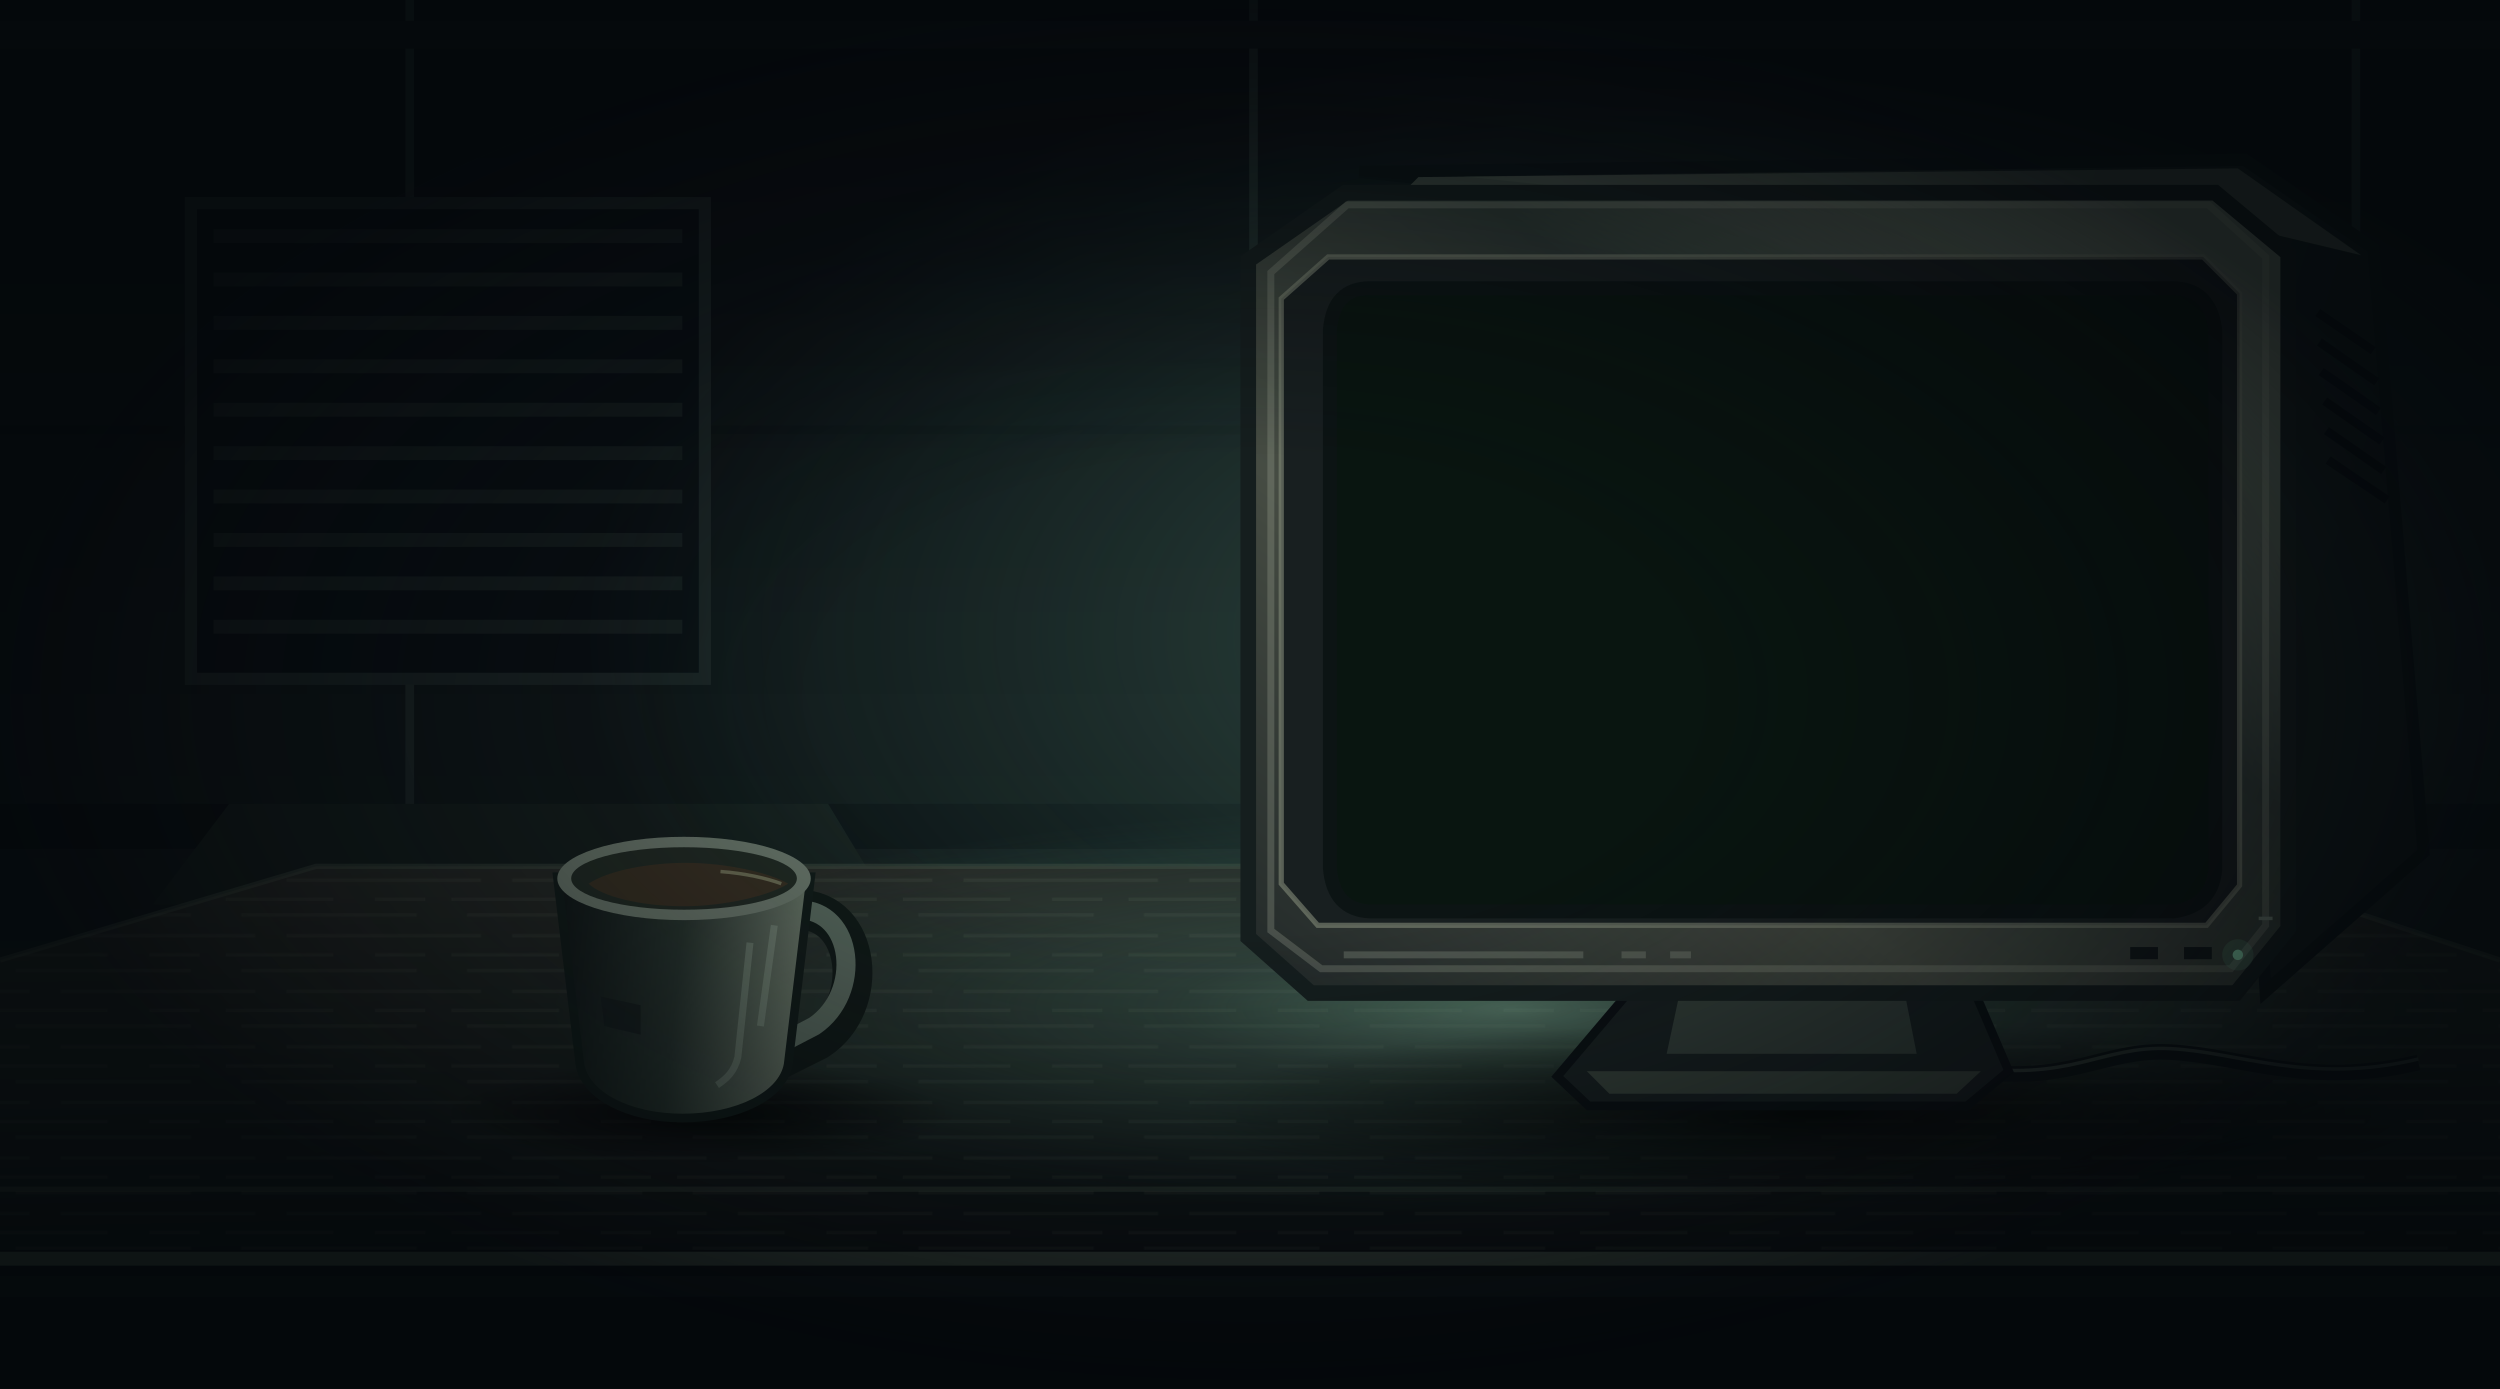
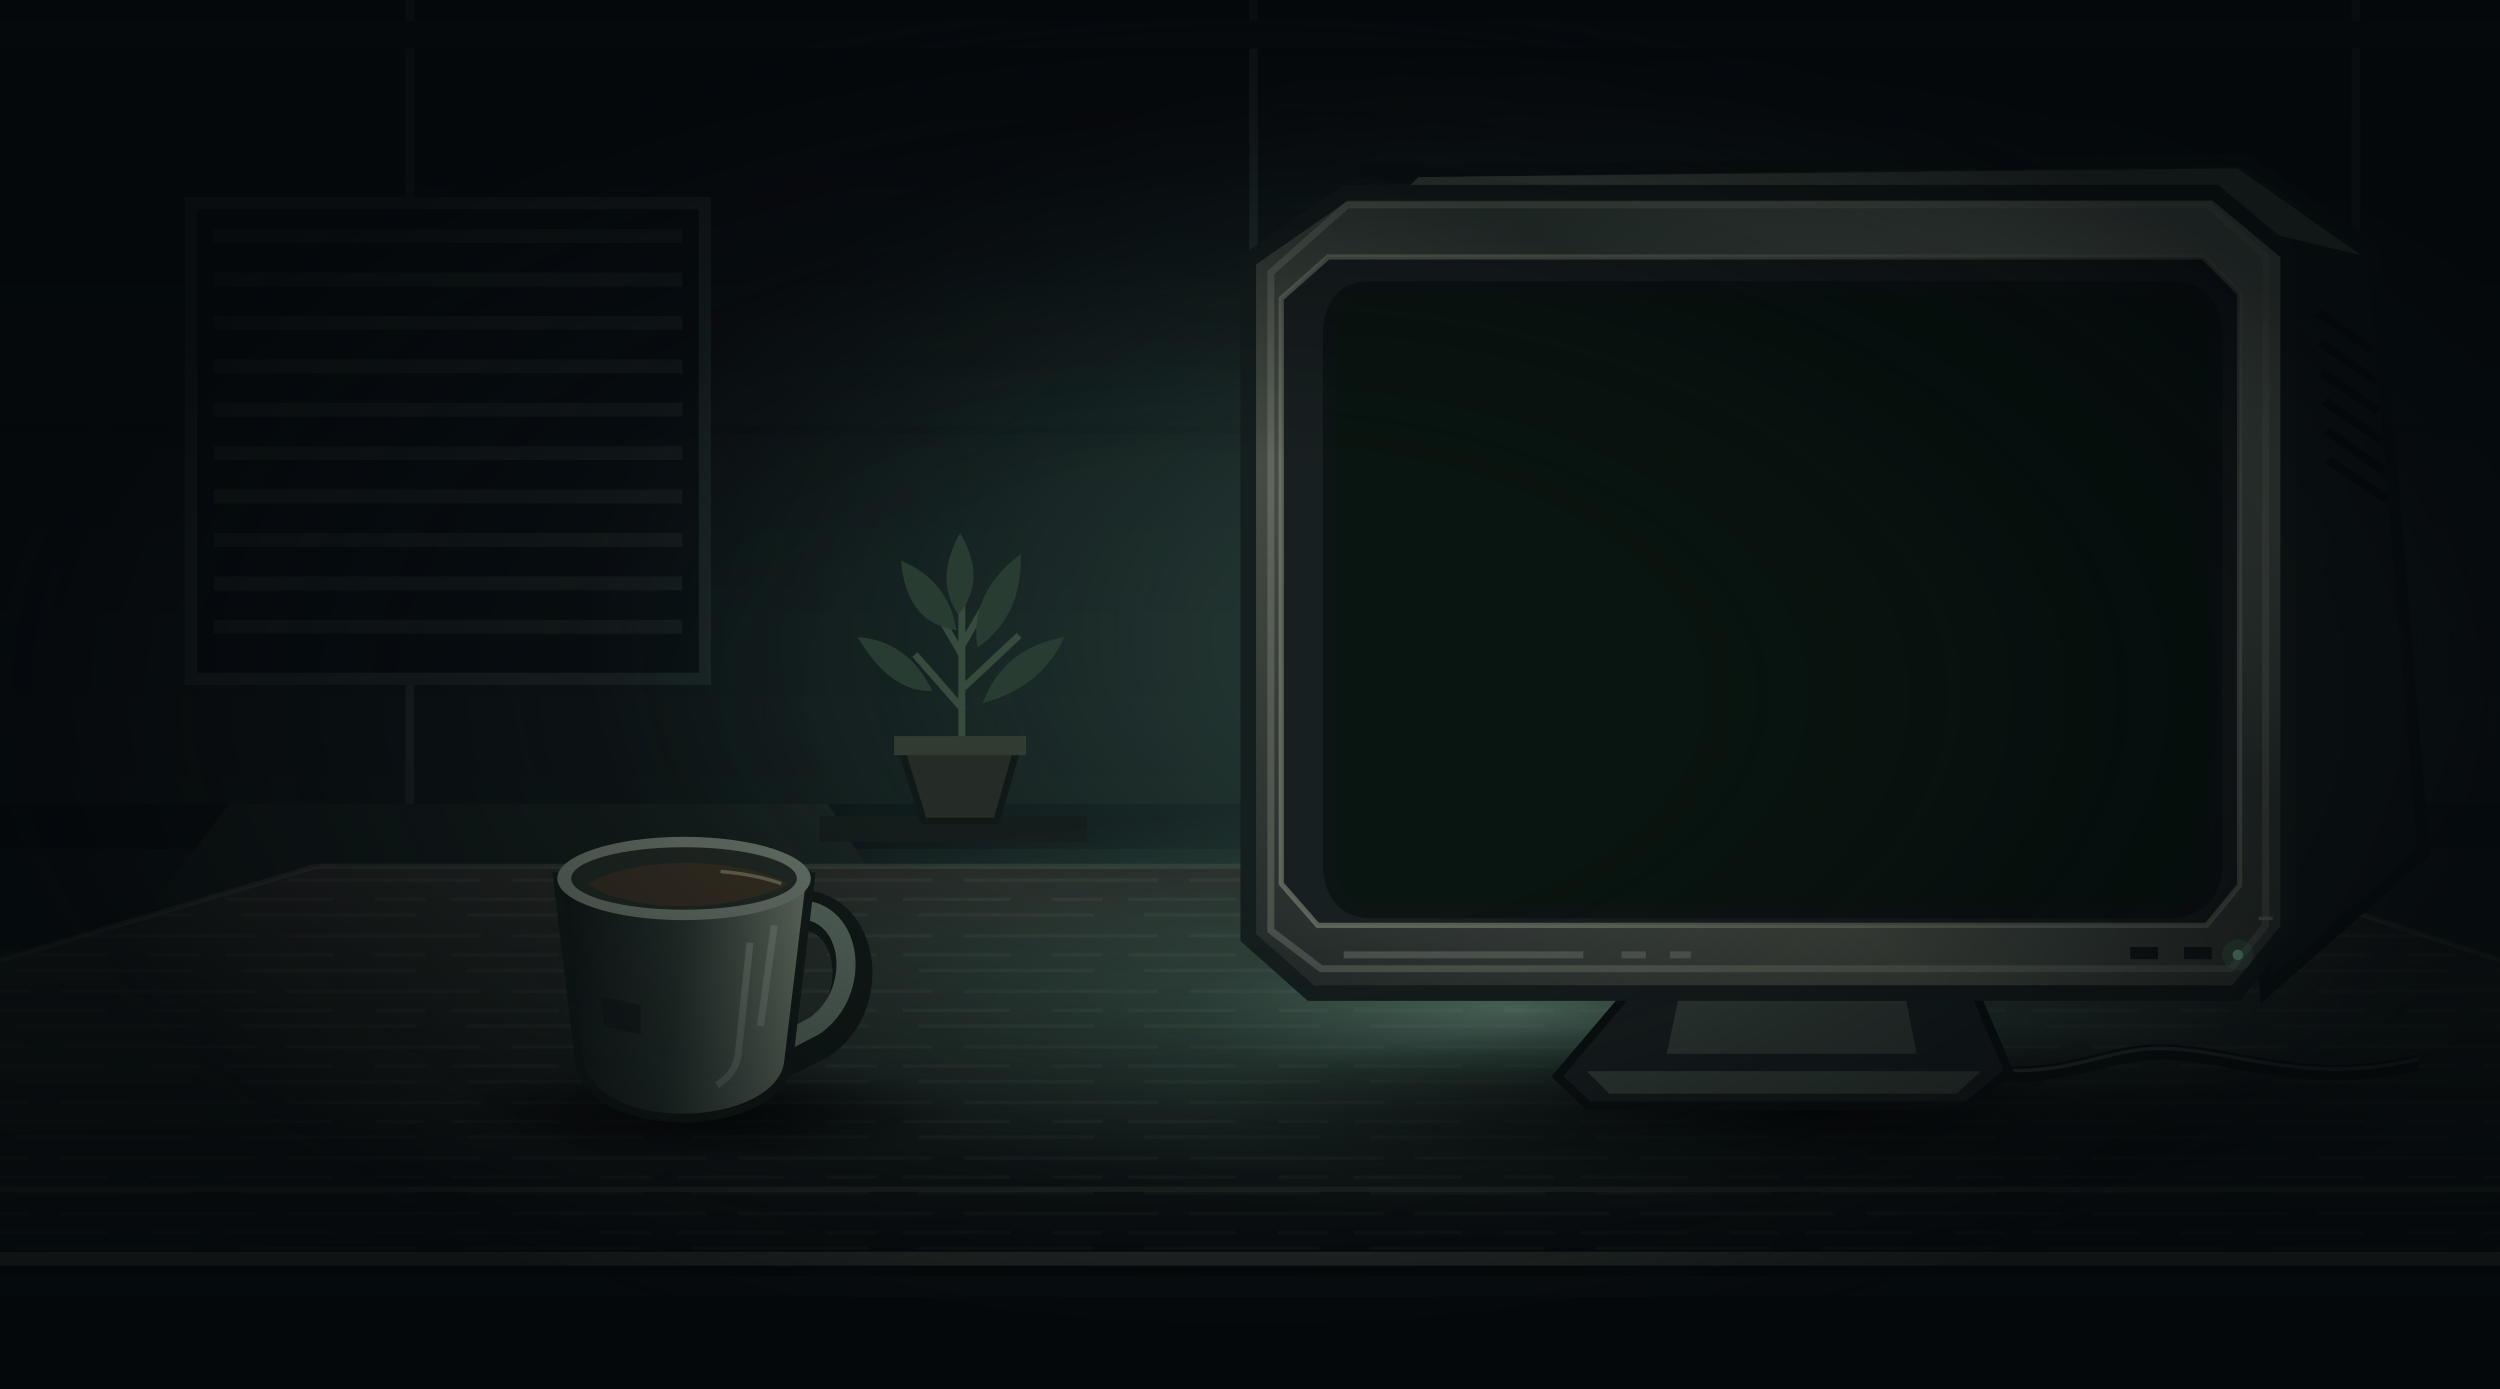
<svg xmlns="http://www.w3.org/2000/svg" viewBox="0 0 1440 800" fill="none">
  <defs>
    <linearGradient id="wall" x2="0" y2="1">
      <stop stop-color="#080c10" />
      <stop offset="1" stop-color="#131d1d" />
    </linearGradient>
    <linearGradient id="wood" x2=".1" y2="1">
      <stop stop-color="#262926" />
      <stop offset=".44" stop-color="#1a211f" />
      <stop offset="1" stop-color="#080d10" />
    </linearGradient>
    <linearGradient id="shell" x1="0" y1="1" x2=".9" y2=".1">
      <stop stop-color="#212828" />
      <stop offset=".37" stop-color="#464c43" />
      <stop offset=".68" stop-color="#303b36" />
      <stop offset="1" stop-color="#687567" />
    </linearGradient>
    <linearGradient id="side" x2="1" y2=".24">
      <stop stop-color="#222d2a" />
      <stop offset="1" stop-color="#111a1b" />
    </linearGradient>
    <linearGradient id="cup" x1="0" y1=".4" x2="1" y2=".5">
      <stop stop-color="#111818" />
      <stop offset=".47" stop-color="#26322d" />
      <stop offset="1" stop-color="#687567" />
    </linearGradient>
    <radialGradient id="light">
      <stop stop-color="#81b99c" stop-opacity=".53" />
      <stop offset=".35" stop-color="#568574" stop-opacity=".29" />
      <stop offset="1" stop-color="#427867" stop-opacity="0" />
    </radialGradient>
    <radialGradient id="edges">
      <stop offset=".34" stop-color="#030609" stop-opacity="0" />
      <stop offset="1" stop-color="#030609" stop-opacity=".77" />
    </radialGradient>
    <radialGradient id="reflection">
      <stop stop-color="#000" stop-opacity=".85" />
      <stop offset="1" stop-color="#000" stop-opacity="0" />
    </radialGradient>
    <pattern id="grain" width="130" height="32" patternUnits="userSpaceOnUse">
      <path d="M0 6h62m24 0h29M9 15h101M0 27h17m18 0h95" stroke="#9baa90" stroke-opacity=".08" stroke-width="2" />
    </pattern>
  </defs>
  <path fill="url(#wall)" d="M0 0h1440v800H0z" />
  <path d="M0 463h1440v26H0zM0 245h1440v5H0z" fill="#090f12" />
  <path d="M236 0v467m486-467v467m635-467v467" stroke="#1b2525" stroke-width="5" />
  <path d="M0 12h1440v16H0z" fill="#0d1316" />
  <path d="M110 117h296v274H110z" fill="#080e12" stroke="#192223" stroke-width="7" />
  <path d="M123 136h270m-270 25h270m-270 25h270m-270 25h270m-270 25h270m-270 25h270m-270 25h270m-270 25h270m-270 25h270m-270 25h270" stroke="#141c1d" stroke-width="8" />
  <path d="M132 463h345l35 58H88z" fill="#131c1b" />
  <ellipse cx="942" cy="366" rx="602" ry="346" fill="url(#light)" />
+   <path d="M472 470h154v15H472z" fill="#141d1b" />
+   <path d="M519 431h67l-12 42h-42z" fill="#252b26" stroke="#111918" stroke-width="4" />
+   <path d="M515 424h76v11h-76z" fill="#303b31" />
+   <path d="M554 424v-77m1 62-28-32m28 19 32-30m-33 11-21-36m21 31 23-40" stroke="#374b3d" stroke-width="4" />
+   <path d="M551 363q-29-4-32-40 27 11 32 40zm12 10q-5-31 25-54 1 36-25 54zm-26 25q-24 1-43-31 29 2 43 31zm29 7q12-32 47-38-13 29-47 38zm-14-51q-14-20 1-47 16 27-1 47z" fill="#283c32" />
  <path d="M0 553l182-54h1094l164 54v214H0z" fill="url(#wood)" />
  <path d="M0 553l182-54h1094l164 54v167H0z" fill="url(#grain)" />
  <path d="M0 553l182-54h1094l164 54M0 685h1440" stroke="#445147" stroke-opacity=".42" stroke-width="3" />
  <path d="M0 720h1440v80H0z" fill="#080d10" />
  <path d="M0 721h1440v8H0z" fill="#35413a" />
  <path d="M0 741h1440" stroke="#0d1517" stroke-width="12" />
  <ellipse cx="870" cy="581" rx="553" ry="117" fill="url(#light)" />
  <ellipse cx="1044" cy="641" rx="366" ry="53" fill="url(#reflection)" />
  <ellipse cx="404" cy="641" rx="148" ry="29" fill="url(#reflection)" />
  <path d="M437 524h23c36 0 42 55 11 75l-26 13" stroke="#101917" stroke-width="23" />
  <path d="M440 524h20c32 0 37 48 9 67l-25 13" stroke="#54645a" stroke-width="11" />
  <path d="M321 505l13 108c3 18 28 31 59 31 32 0 58-13 61-31l13-108z" fill="url(#cup)" stroke="#111b19" stroke-width="5" />
  <path d="M432 543l-7 66c-2 8-6 12-12 16m33-92-8 58" stroke="#9db1a0" stroke-opacity=".29" stroke-width="4" />
  <ellipse cx="394" cy="506" rx="73" ry="24" fill="#657267" />
  <ellipse cx="394" cy="506" rx="65" ry="18" fill="#202923" />
  <path d="M339 509c12-8 36-12 56-12 24 0 49 6 59 12-11 7-37 13-60 13-26 0-48-6-55-13z" fill="#352e22" />
  <path d="M415 502c14 1 27 4 35 7" stroke="#a6b18e" stroke-opacity=".44" stroke-width="2" />
  <path d="M346 574l23 5v17l-21-5z" fill="#141c1c" opacity=".76" />
  <path d="M1130 616c63 10 80-12 120-10s80 21 143 6" stroke="#0b1214" stroke-width="9" />
  <path d="M1130 614c63 10 80-12 120-10s80 21 143 6" stroke="#2b3632" stroke-width="2" />
  <path d="M953 554h177l27 63-24 20H915l-18-17z" fill="#171f20" stroke="#0a1013" stroke-width="5" />
  <path d="M914 617h227l-14 13H927z" fill="#343f38" />
  <path d="M972 551h121l11 56H960z" fill="#313c37" />
  <path d="M783 99l510-7 74 51 29 348-91 80-28-421z" fill="url(#side)" stroke="#0b1416" stroke-width="7" />
  <path d="M817 102l472-5 71 50-84-20H792z" fill="#566357" opacity=".65" />
  <path d="M1335 180l32 22m-31-5 33 23m-32-6 33 23m-31-6 33 23m-32-6 33 23m-32-6 34 23" stroke="#080e12" stroke-width="5" />
  <path d="M775 111h501l42 35v389l-30 37H755l-36-32V150z" fill="url(#shell)" stroke="#151e1e" stroke-width="9" />
  <path d="M776 118h496l33 30v385l-20 25H761l-29-22V157z" stroke="#aab2a0" stroke-opacity=".26" stroke-width="4" />
  <path d="M765 148h504l21 21v341l-19 23H759l-21-24V172z" fill="#181f20" stroke="#7d8575" stroke-opacity=".63" stroke-width="3" />
  <path d="M789 166h462q22 0 25 24v311q-2 21-24 24H789q-21-1-23-25V190q2-24 23-24z" fill="#091510" stroke="#0c1414" stroke-width="8" />
  <path d="M774 550h138m22 0h14m14 0h12" stroke="#919c8b" stroke-opacity=".33" stroke-width="4" />
  <path d="M1227 549h16m15 0h16" stroke="#11191a" stroke-width="7" />
  <circle cx="1289" cy="550" r="9" fill="#79e0ac" opacity=".17" />
  <circle cx="1289" cy="550" r="3" fill="#8bdeb1" />
  <path d="M1301 529h8" stroke="#728174" stroke-width="2" />
  <path d="M0 0h1440v800H0z" fill="url(#edges)" />
</svg>
